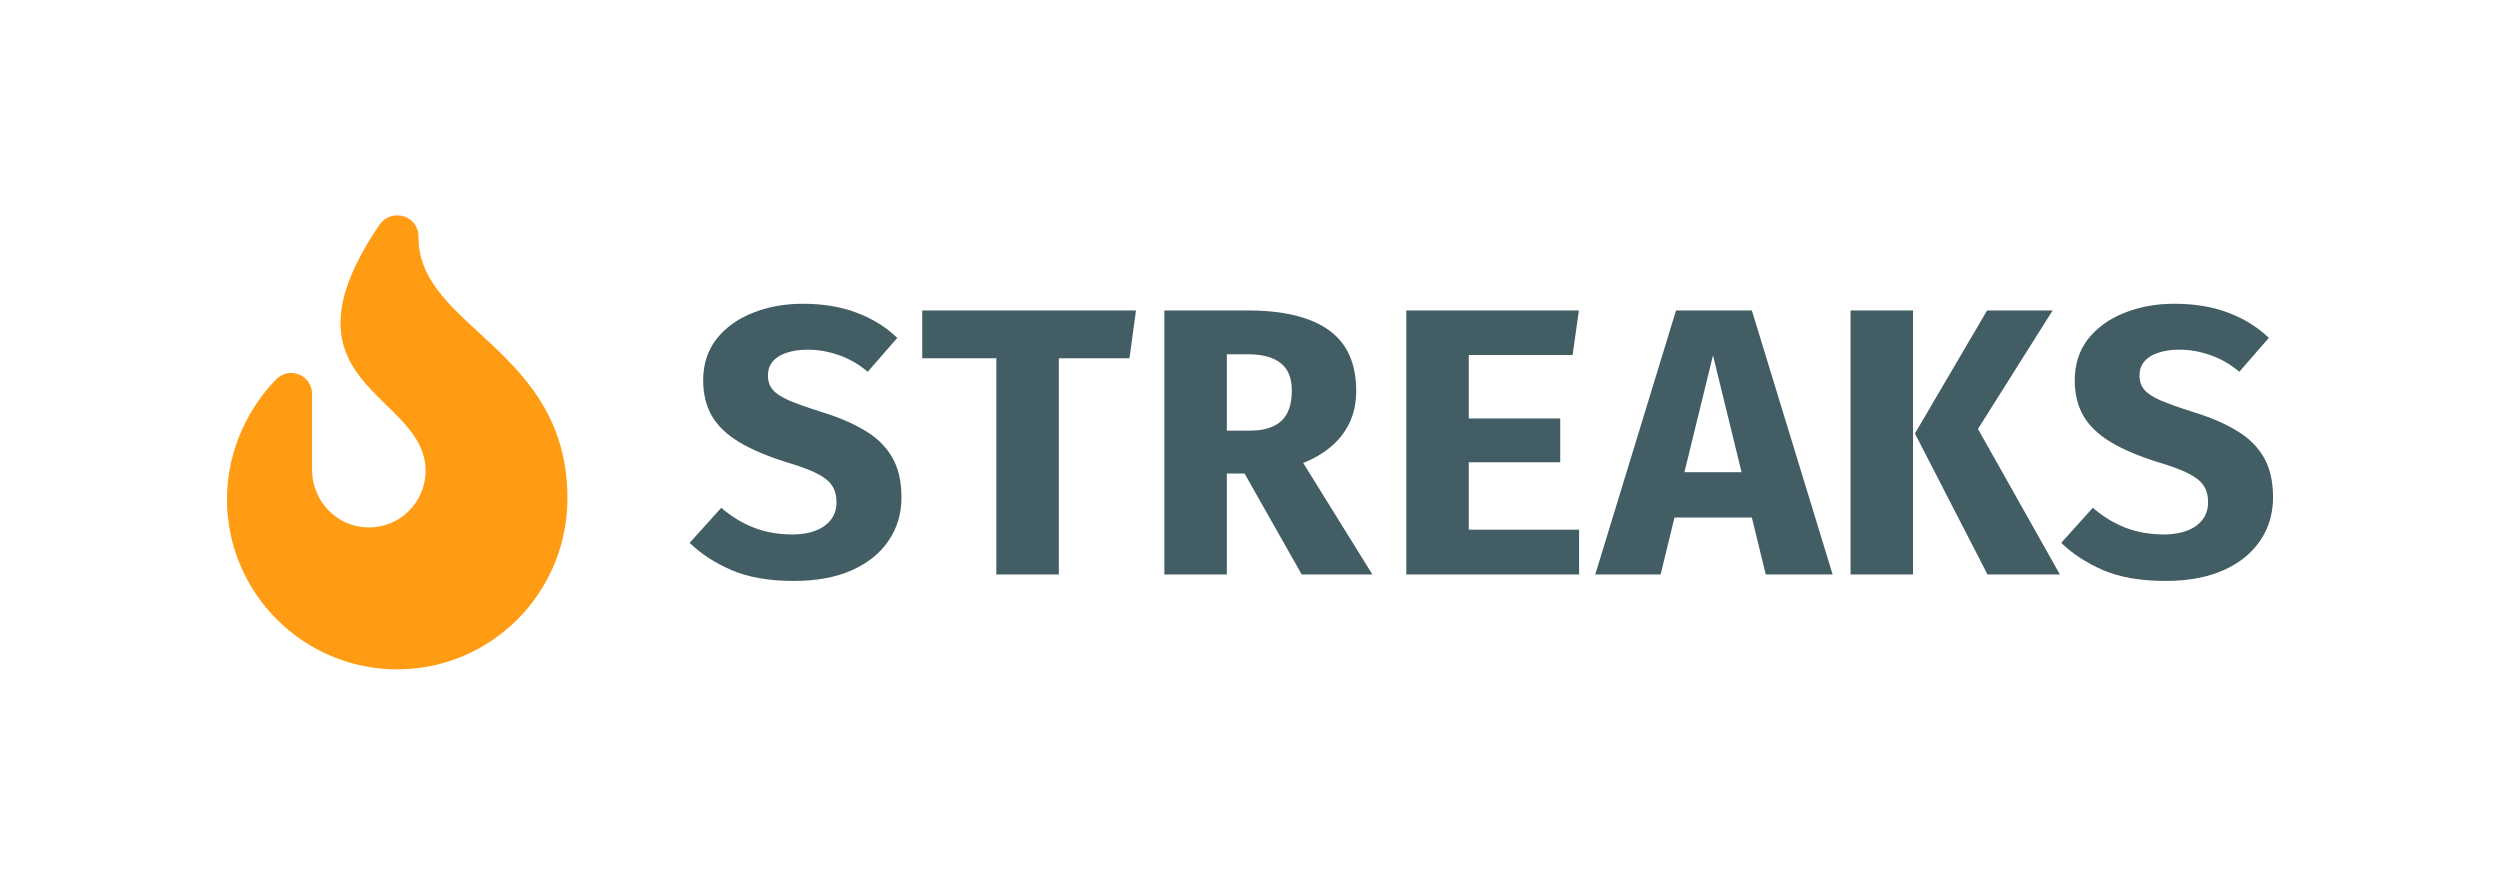
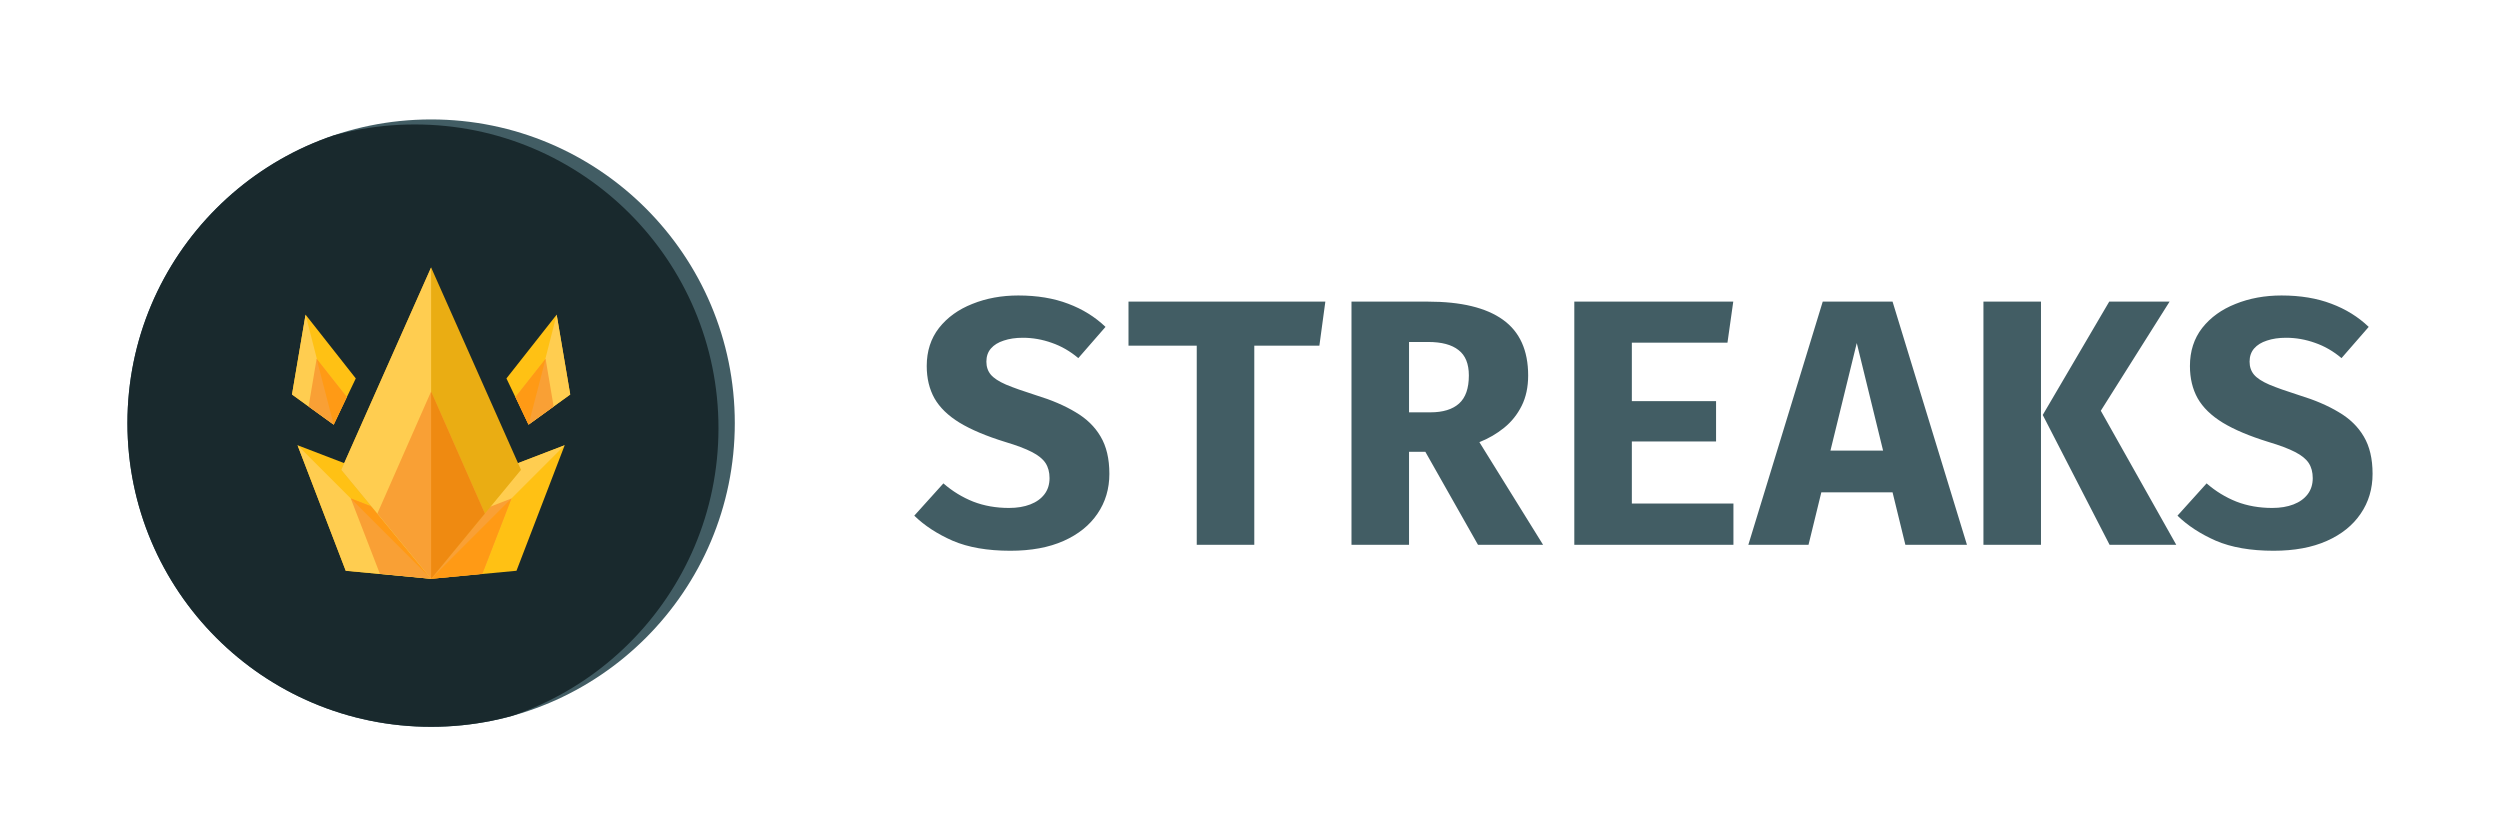
- <svg xmlns="http://www.w3.org/2000/svg" width="746mm" height="264mm" viewBox="0 0 746 264" version="1.1" id="svg1" xml:space="preserve">
-   <defs id="defs1" />
-   <g id="layer1">
-     <path d="m 169.322,148.698 c 0,28.258 -22.781,51.038 -50.8,51.038 -28.019,0 -50.8,-22.789 -50.8,-50.8 0,-15.523 7.361,-28.258 14.438,-35.481 3.961,-4.392 10.962,-1.614 10.962,4.128 v 22.622 c 0,9.305 7.4,17.066 16.711,17.182 9.456,0.148 17.156,-7.498 17.156,-16.917 0,-23.283 -46.329,-25.432 -13.798,-73.343 3.572,-5.218 11.681,-2.85 11.681,3.448 -0.238,27.297 44.45,33.303 44.45,78.124 z" id="path4" style="fill:#ff9c13;fill-opacity:1;stroke-width:0.265" />
-     <path d="m 269.001,148.399 q 0,7.333 -3.865,12.96 -3.809,5.628 -10.971,8.811 -7.162,3.183 -17.224,3.183 -11.141,0 -18.702,-3.24 -7.503,-3.297 -12.449,-8.129 l 9.436,-10.459 q 4.377,3.809 9.663,5.912 5.286,2.046 11.596,2.046 3.922,0 6.878,-1.137 2.956,-1.137 4.604,-3.297 1.648,-2.16 1.648,-5.23 0,-2.899 -1.307,-4.889 -1.307,-1.99 -4.434,-3.581 -3.07,-1.592 -8.583,-3.24 -9.209,-2.842 -14.836,-6.253 -5.571,-3.411 -8.129,-7.901 -2.501,-4.491 -2.501,-10.459 0,-7.219 3.979,-12.335 4.036,-5.116 10.8,-7.788 6.764,-2.729 14.893,-2.729 9.152,0 16.144,2.672 6.992,2.615 12.108,7.503 l -8.811,10.118 q -3.979,-3.354 -8.583,-4.945 -4.604,-1.648 -9.379,-1.648 -3.524,0 -6.196,0.909 -2.672,0.853 -4.15,2.558 -1.478,1.705 -1.478,4.263 0,2.501 1.421,4.206 1.421,1.705 4.945,3.24 3.524,1.478 9.777,3.467 7.447,2.274 12.733,5.457 5.343,3.126 8.129,7.901 2.842,4.775 2.842,12.051 z m 46.953,-41.496 v 64.518 H 297.309 V 106.903 H 275.197 V 92.636 h 63.779 l -1.933,14.268 z m 88.734,9.663 q 0,5.628 -2.103,9.834 -2.103,4.206 -5.684,7.106 -3.581,2.899 -8.015,4.661 l 20.634,33.254 h -21.089 l -17.053,-30.127 h -5.287 v 30.127 H 347.446 V 92.636 h 24.784 q 16.087,0 24.272,5.855 8.186,5.855 8.186,18.076 z m -19.213,0 q 0,-5.684 -3.354,-8.242 -3.297,-2.615 -9.834,-2.615 h -6.196 v 22.794 h 6.935 q 6.082,0 9.266,-2.842 3.183,-2.842 3.183,-9.095 z m 52.808,-10.63 v 18.929 h 27.285 v 13.074 h -27.285 v 20.123 h 32.913 v 13.358 h -51.557 V 92.636 h 51.501 l -1.876,13.301 z m 84.47,48.488 H 499.674 l -4.15,16.996 H 476.027 l 24.102,-78.786 h 22.624 l 24.102,78.786 h -19.952 z m -20.123,-13.529 h 17.053 l -8.527,-34.845 z m 68.213,30.525 H 552.198 V 92.636 h 18.645 z m 0.568,-42.065 21.544,-36.721 h 19.554 l -22.283,35.357 24.443,43.429 h -21.601 z m 106.867,19.043 q 0,7.333 -3.865,12.96 -3.809,5.628 -10.971,8.811 -7.162,3.183 -17.224,3.183 -11.141,0 -18.702,-3.24 -7.503,-3.297 -12.449,-8.129 l 9.436,-10.459 q 4.377,3.809 9.663,5.912 5.286,2.046 11.596,2.046 3.922,0 6.878,-1.137 2.956,-1.137 4.604,-3.297 1.648,-2.16 1.648,-5.23 0,-2.899 -1.307,-4.889 -1.307,-1.99 -4.434,-3.581 -3.07,-1.592 -8.583,-3.24 -9.209,-2.842 -14.836,-6.253 -5.571,-3.411 -8.129,-7.901 -2.501,-4.491 -2.501,-10.459 0,-7.219 3.979,-12.335 4.036,-5.116 10.8,-7.788 6.764,-2.729 14.893,-2.729 9.152,0 16.144,2.672 6.992,2.615 12.108,7.503 l -8.811,10.118 q -3.979,-3.354 -8.583,-4.945 -4.604,-1.648 -9.379,-1.648 -3.524,0 -6.196,0.909 -2.672,0.853 -4.15,2.558 -1.478,1.705 -1.478,4.263 0,2.501 1.421,4.206 1.421,1.705 4.945,3.24 3.524,1.478 9.777,3.467 7.447,2.274 12.733,5.457 5.343,3.126 8.129,7.901 2.842,4.775 2.842,12.051 z" id="path3" style="font-size:113.688px;font-family:'Fira Code';-inkscape-font-specification:'Fira Code, @wght=700';font-variation-settings:'wght' 700;fill:#425d64;stroke-width:14.649;stroke-linecap:round;stroke-linejoin:round" aria-label="STREAKS" />
+ <svg xmlns="http://www.w3.org/2000/svg" width="810mm" height="264mm" viewBox="0 0 810 264" version="1.1" id="svg1" xml:space="preserve">
+   <defs id="defs1">
+     <clipPath clipPathUnits="userSpaceOnUse" id="clipPath7932-4">
+       <circle style="fill:#19292d;fill-opacity:1;stroke:none;stroke-width:0.433;stroke-linecap:round;stroke-linejoin:round;stroke-dashoffset:45.354" id="circle7934-4" cx="128" cy="128" r="128" clip-path="url(#clipPath7028)" transform="translate(-6.87918,2.116677)" />
+     </clipPath>
+     <clipPath clipPathUnits="userSpaceOnUse" id="clipPath7028">
+       <path style="fill:#22373c;fill-opacity:0.386;stroke:none;stroke-width:0.265px;stroke-linecap:butt;stroke-linejoin:miter;stroke-opacity:1" d="m 193.511,113.818 -31.987,31.55 9.338,42.745 -87.167,84.586 -101.433,-72.444 99.7,-120.092 21.167,26.882 31.75,-46.778 22.067,57.645 9.683,-10.867 z" id="path7030" />
+     </clipPath>
+     <clipPath clipPathUnits="userSpaceOnUse" id="clipPath7932-4-6">
+       <circle style="fill:#19292d;fill-opacity:1;stroke:none;stroke-width:0.433;stroke-linecap:round;stroke-linejoin:round;stroke-dashoffset:45.354" id="circle7934-4-2" cx="128" cy="128" r="128" clip-path="url(#clipPath7028-9)" transform="translate(-6.87918,2.116677)" />
+     </clipPath>
+     <clipPath clipPathUnits="userSpaceOnUse" id="clipPath7028-9">
+       <path style="fill:#22373c;fill-opacity:0.386;stroke:none;stroke-width:0.265px;stroke-linecap:butt;stroke-linejoin:miter;stroke-opacity:1" d="m 193.511,113.818 -31.987,31.55 9.338,42.745 -87.167,84.586 -101.433,-72.444 99.7,-120.092 21.167,26.882 31.75,-46.778 22.067,57.645 9.683,-10.867 z" id="path7030-1" />
+     </clipPath>
+   </defs>
+   <g id="g1" transform="translate(22.56687)">
+     <path d="m 336.87,153.491 q 0,7.333 -3.865,12.96 -3.809,5.628 -10.971,8.811 -7.162,3.183 -17.224,3.183 -11.141,0 -18.702,-3.24 -7.503,-3.297 -12.449,-8.129 l 9.436,-10.459 q 4.377,3.809 9.663,5.912 5.286,2.046 11.596,2.046 3.922,0 6.878,-1.137 2.956,-1.137 4.604,-3.297 1.648,-2.16 1.648,-5.23 0,-2.899 -1.307,-4.889 -1.307,-1.99 -4.434,-3.581 -3.07,-1.592 -8.583,-3.24 -9.209,-2.842 -14.836,-6.253 -5.571,-3.411 -8.129,-7.901 -2.501,-4.491 -2.501,-10.459 0,-7.219 3.979,-12.335 4.036,-5.116 10.8,-7.788 6.764,-2.729 14.893,-2.729 9.152,0 16.144,2.672 6.992,2.615 12.108,7.503 l -8.811,10.118 q -3.979,-3.354 -8.583,-4.945 -4.604,-1.648 -9.379,-1.648 -3.524,0 -6.196,0.909 -2.672,0.853 -4.15,2.558 -1.478,1.705 -1.478,4.263 0,2.501 1.421,4.206 1.421,1.705 4.945,3.24 3.524,1.478 9.777,3.467 7.447,2.274 12.733,5.457 5.343,3.126 8.129,7.901 2.842,4.775 2.842,12.051 z m 46.953,-41.496 v 64.518 H 365.179 V 111.995 H 343.066 V 97.727 h 63.779 l -1.933,14.268 z m 88.734,9.663 q 0,5.628 -2.103,9.834 -2.103,4.206 -5.684,7.106 -3.581,2.899 -8.015,4.661 l 20.634,33.254 h -21.089 l -17.053,-30.127 h -5.287 v 30.127 H 415.315 V 97.727 h 24.784 q 16.087,0 24.272,5.855 8.186,5.855 8.186,18.076 z m -19.213,0 q 0,-5.684 -3.354,-8.242 -3.297,-2.615 -9.834,-2.615 h -6.196 v 22.794 h 6.935 q 6.082,0 9.266,-2.842 3.183,-2.842 3.183,-9.095 z m 52.808,-10.63 v 18.929 h 27.285 v 13.074 h -27.285 v 20.123 h 32.913 v 13.358 h -51.557 V 97.727 h 51.501 l -1.876,13.301 z m 84.47,48.488 h -23.079 l -4.15,16.996 h -19.497 l 24.102,-78.786 h 22.624 l 24.102,78.786 H 594.772 Z M 570.499,145.988 h 17.053 l -8.527,-34.845 z m 68.213,30.525 H 620.067 V 97.727 h 18.645 z m 0.568,-42.065 21.544,-36.721 h 19.554 l -22.283,35.357 24.443,43.429 h -21.601 z m 106.867,19.043 q 0,7.333 -3.865,12.96 -3.809,5.628 -10.971,8.811 -7.162,3.183 -17.224,3.183 -11.141,0 -18.702,-3.24 -7.503,-3.297 -12.449,-8.129 l 9.436,-10.459 q 4.377,3.809 9.663,5.912 5.286,2.046 11.596,2.046 3.922,0 6.878,-1.137 2.956,-1.137 4.604,-3.297 1.648,-2.16 1.648,-5.23 0,-2.899 -1.307,-4.889 -1.307,-1.99 -4.434,-3.581 -3.07,-1.592 -8.583,-3.24 -9.209,-2.842 -14.836,-6.253 -5.571,-3.411 -8.129,-7.901 -2.501,-4.491 -2.501,-10.459 0,-7.219 3.979,-12.335 4.036,-5.116 10.8,-7.788 6.764,-2.729 14.893,-2.729 9.152,0 16.144,2.672 6.992,2.615 12.108,7.503 l -8.811,10.118 q -3.979,-3.354 -8.583,-4.945 -4.604,-1.648 -9.379,-1.648 -3.524,0 -6.196,0.909 -2.672,0.853 -4.15,2.558 -1.478,1.705 -1.478,4.263 0,2.501 1.421,4.206 1.421,1.705 4.945,3.24 3.524,1.478 9.777,3.467 7.447,2.274 12.733,5.457 5.343,3.126 8.129,7.901 2.842,4.775 2.842,12.051 z" id="path3-6" style="font-size:113.688px;font-family:'Fira Code';-inkscape-font-specification:'Fira Code, @wght=700';font-variation-settings:'wght' 700;fill:#425d64;stroke-width:14.649;stroke-linecap:round;stroke-linejoin:round" aria-label="STREAKS" />
+     <circle style="fill:#425d64;fill-opacity:1;stroke:none;stroke-width:0.333;stroke-linecap:round;stroke-linejoin:round;stroke-dashoffset:45.354" id="path7076-4-3" cx="117.113" cy="137.092" r="98.394" />
+     <circle style="fill:#19292d;fill-opacity:1;stroke:none;stroke-width:0.433;stroke-linecap:round;stroke-linejoin:round;stroke-dashoffset:45.354" id="path7076-6" cx="128" cy="128" r="128" clip-path="url(#clipPath7932-4-6)" transform="matrix(0.7687056,0,0,0.7687056,18.71878,38.6976)" />
+     <polygon style="fill:#ffc114" points="248,496 112,483.2 35.2,283.2 235.2,360 " id="polygon1223-6" transform="matrix(0.2033867,0,0,0.2033867,66.6732,86.65202)" />
+     <polyline style="fill:#ffcd50" points="248,496 112,483.2 35.2,283.2 " id="polyline1225-2" transform="matrix(0.2033867,0,0,0.2033867,66.6732,86.65202)" />
+     <polygon style="fill:#f9a035" points="248,496 240,414.4 120,368 166.4,488 " id="polygon1227-6" transform="matrix(0.2033867,0,0,0.2033867,66.6732,86.65202)" />
+     <polyline style="fill:#ff9a15" points="248,496 240,414.4 120,368 " id="polyline1229-1" transform="matrix(0.2033867,0,0,0.2033867,66.6732,86.65202)" />
+     <polygon style="fill:#ffc114" points="248,496 260.8,360 460.8,283.2 384,483.2 " id="polygon1231-8" transform="matrix(0.2033867,0,0,0.2033867,66.6732,86.65202)" />
+     <polyline style="fill:#ffcd50" points="248,496 260.8,360 460.8,283.2 " id="polyline1233-7" transform="matrix(0.2033867,0,0,0.2033867,66.6732,86.65202)" />
+     <polygon style="fill:#f9a035" points="248,496 329.6,488 376,368 256,414.4 " id="polygon1235-9" transform="matrix(0.2033867,0,0,0.2033867,66.6732,86.65202)" />
+     <polyline style="fill:#ff9a15" points="248,496 329.6,488 376,368 " id="polyline1237-2" transform="matrix(0.2033867,0,0,0.2033867,66.6732,86.65202)" />
+     <polygon style="fill:#eaad13" points="248,496 104.8,322.4 248,0 391.2,322.4 " id="polygon1239-0" transform="matrix(0.2033867,0,0,0.2033867,66.6732,86.65202)" />
+     <polyline style="fill:#ffcd50" points="248,496 104.8,322.4 248,0 " id="polyline1241-2" transform="matrix(0.2033867,0,0,0.2033867,66.6732,86.65202)" />
+     <polygon style="fill:#f9a035" points="248,496 333.6,392 248,197.6 162.4,392 " id="polygon1243-3" transform="matrix(0.2033867,0,0,0.2033867,66.6732,86.65202)" />
+     <polyline style="fill:#ef8a11" points="248,496 333.6,392 248,197.6 " id="polyline1245-7" transform="matrix(0.2033867,0,0,0.2033867,66.6732,86.65202)" />
+     <polygon style="fill:#ffc114" points="92.8,250.4 26.4,202.4 48,75.2 128,176.8 " id="polygon1247-5" transform="matrix(0.2033867,0,0,0.2033867,66.6732,86.65202)" />
+     <polyline style="fill:#ffcd50" points="92.8,250.4 26.4,202.4 48,75.2 " id="polyline1249-9" transform="matrix(0.2033867,0,0,0.2033867,66.6732,86.65202)" />
+     <polygon style="fill:#f9a035" points="92.8,250.4 113.6,206.4 65.6,145.6 52.8,221.6 " id="polygon1251-2" transform="matrix(0.2033867,0,0,0.2033867,66.6732,86.65202)" />
+     <polyline style="fill:#ff9a15" points="92.8,250.4 113.6,206.4 65.6,145.6 " id="polyline1253-2" transform="matrix(0.2033867,0,0,0.2033867,66.6732,86.65202)" />
+     <polygon style="fill:#ffc114" points="403.2,250.4 469.6,202.4 448,75.2 368,176.8 " id="polygon1255-8" transform="matrix(0.2033867,0,0,0.2033867,66.6732,86.65202)" />
+     <polyline style="fill:#ffcd50" points="403.2,250.4 469.6,202.4 448,75.2 " id="polyline1257-9" transform="matrix(0.2033867,0,0,0.2033867,66.6732,86.65202)" />
+     <polygon style="fill:#f9a035" points="403.2,250.4 382.4,206.4 430.4,145.6 443.2,221.6 " id="polygon1259-7" transform="matrix(0.2033867,0,0,0.2033867,66.6732,86.65202)" />
+     <polyline style="fill:#ff9a15" points="403.2,250.4 382.4,206.4 430.4,145.6 " id="polyline1261-3" transform="matrix(0.2033867,0,0,0.2033867,66.6732,86.65202)" />
  </g>
+   <g id="g1263-6" transform="matrix(0.2033867,0,0,0.2033867,64.88882,118.3663)" />
+   <g id="g1265-1" transform="matrix(0.2033867,0,0,0.2033867,64.88882,118.3663)" />
+   <g id="g1267-2" transform="matrix(0.2033867,0,0,0.2033867,64.88882,118.3663)" />
+   <g id="g1269-9" transform="matrix(0.2033867,0,0,0.2033867,64.88882,118.3663)" />
+   <g id="g1271-3" transform="matrix(0.2033867,0,0,0.2033867,64.88882,118.3663)" />
+   <g id="g1273-1" transform="matrix(0.2033867,0,0,0.2033867,64.88882,118.3663)" />
+   <g id="g1275-9" transform="matrix(0.2033867,0,0,0.2033867,64.88882,118.3663)" />
+   <g id="g1277-4" transform="matrix(0.2033867,0,0,0.2033867,64.88882,118.3663)" />
+   <g id="g1279-7" transform="matrix(0.2033867,0,0,0.2033867,64.88882,118.3663)" />
+   <g id="g1281-8" transform="matrix(0.2033867,0,0,0.2033867,64.88882,118.3663)" />
+   <g id="g1283-4" transform="matrix(0.2033867,0,0,0.2033867,64.88882,118.3663)" />
+   <g id="g1285-5" transform="matrix(0.2033867,0,0,0.2033867,64.88882,118.3663)" />
+   <g id="g1287-0" transform="matrix(0.2033867,0,0,0.2033867,64.88882,118.3663)" />
+   <g id="g1289-3" transform="matrix(0.2033867,0,0,0.2033867,64.88882,118.3663)" />
+   <g id="g1291-6" transform="matrix(0.2033867,0,0,0.2033867,64.88882,118.3663)" />
</svg>
